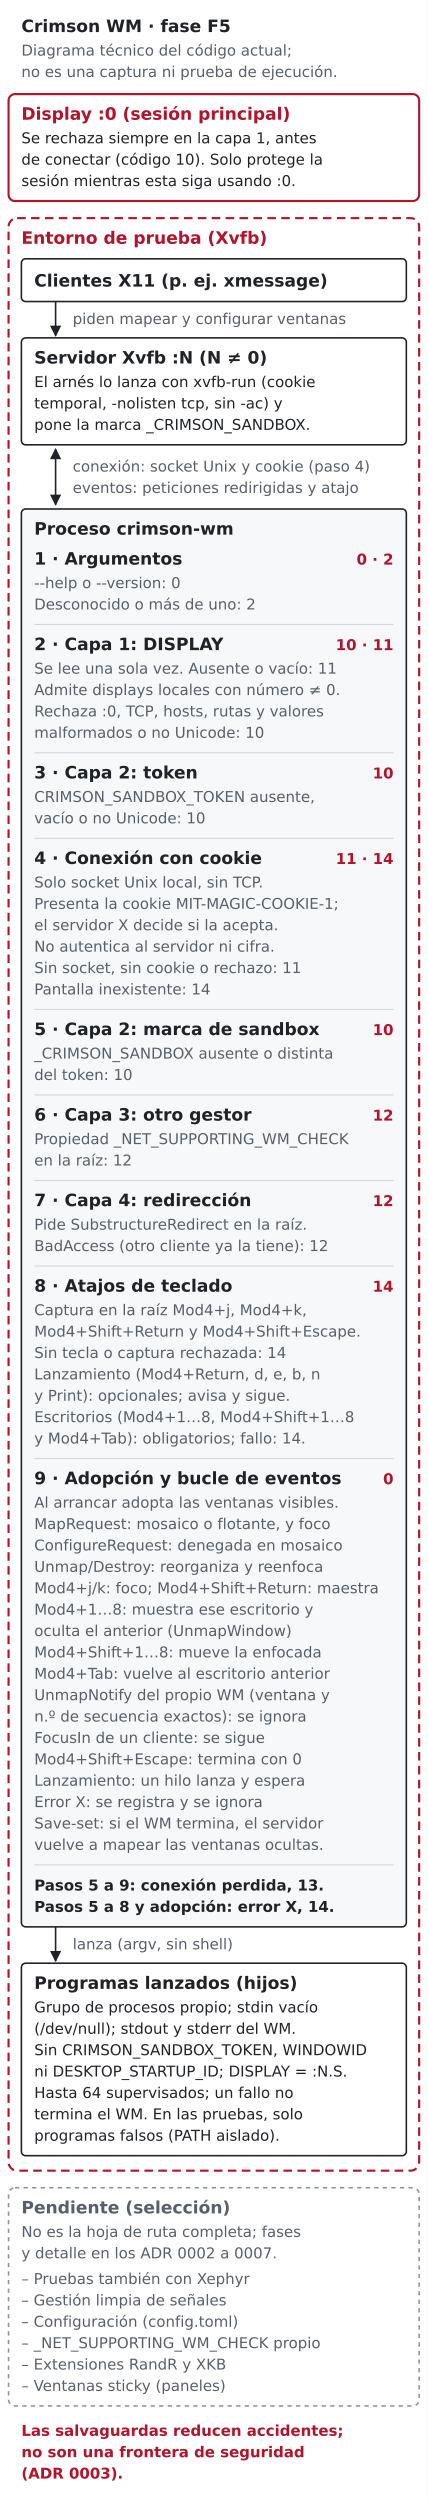
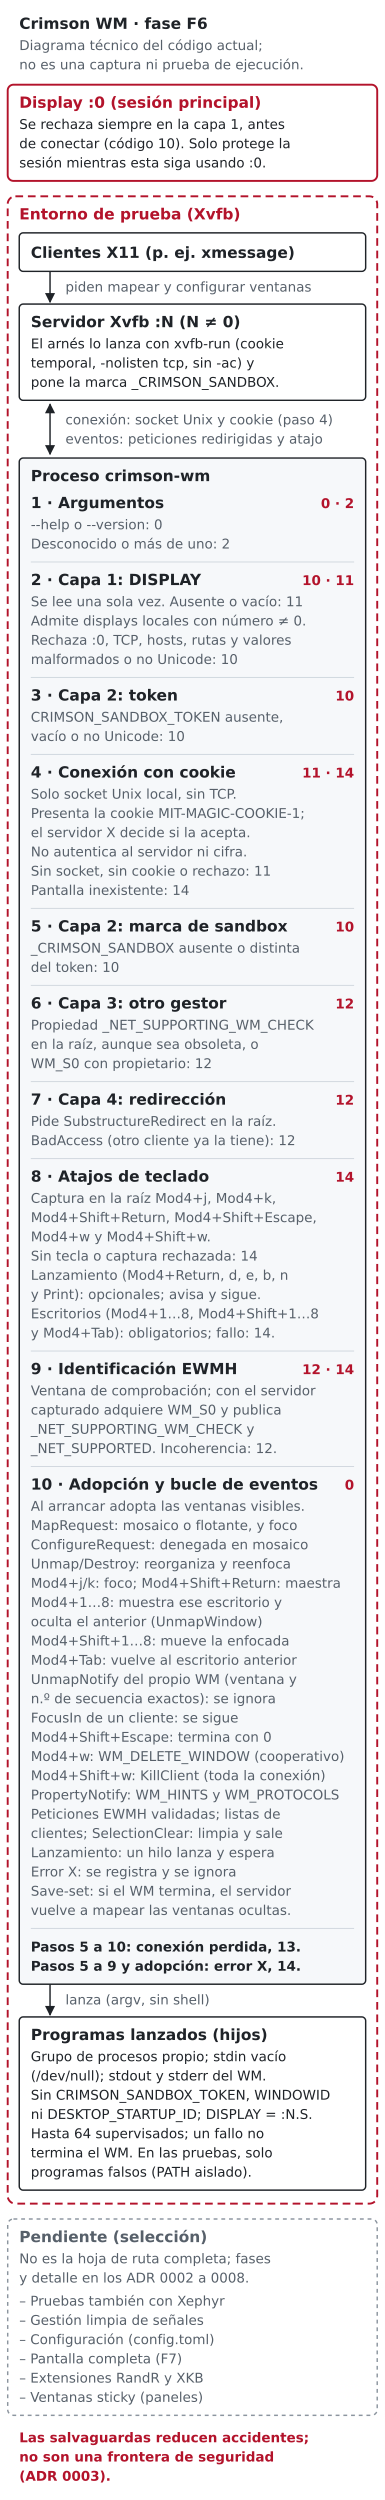
- <svg xmlns="http://www.w3.org/2000/svg" width="400" height="2338" viewBox="0 0 400 2338" role="img" aria-labelledby="title desc" xml:lang="es">
+ <svg xmlns="http://www.w3.org/2000/svg" width="400" height="2598" viewBox="0 0 400 2598" role="img" aria-labelledby="title desc" xml:lang="es">
  <defs>
    <style>
      text { font-family: "DejaVu Sans", "Liberation Sans", Arial, Helvetica, sans-serif; font-size: 14px; fill: #1F2328; }
      .h { font-size: 16px; font-weight: 700; }
      .b { font-weight: 700; }
      .muted { fill: #57606A; }
      .accent { fill: #B3132B; }
      .code { font-weight: 700; fill: #B3132B; text-anchor: end; }
      .box { fill: #FFFFFF; stroke: #1F2328; stroke-width: 1.5; }
      .proc { fill: #F6F8FA; stroke: #1F2328; stroke-width: 1.5; }
      .reject { fill: #FFFFFF; stroke: #B3132B; stroke-width: 2; }
      .boundary { fill: none; stroke: #B3132B; stroke-width: 2; stroke-dasharray: 8 5; }
      .pending { fill: #FFFFFF; stroke: #8C959F; stroke-width: 1.5; stroke-dasharray: 4 4; }
      .sep { stroke: #D0D7DE; stroke-width: 1; }
      .flow { stroke: #1F2328; stroke-width: 1.5; }
    </style>
    <marker id="arrow-end" viewBox="0 0 10 10" refX="9" refY="5" markerWidth="7" markerHeight="7" orient="auto">
      <path d="M0 0L10 5L0 10z" fill="#1F2328" />
    </marker>
    <marker id="arrow-start" viewBox="0 0 10 10" refX="1" refY="5" markerWidth="7" markerHeight="7" orient="auto">
      <path d="M10 0L0 5L10 10z" fill="#1F2328" />
    </marker>
  </defs>
-   <rect width="400" height="2338" fill="#FFFFFF" />
-   <text class="h" x="20" y="30">Crimson WM · fase F5</text>
+   <rect width="400" height="2598" fill="#FFFFFF" />
+   <text class="h" x="20" y="30">Crimson WM · fase F6</text>
  <text class="muted" x="20" y="52">Diagrama técnico del código actual;</text>
  <text class="muted" x="20" y="72">no es una captura ni prueba de ejecución.</text>
  <g>
    <rect class="reject" x="8" y="88" width="384" height="100" rx="6" />
    <text class="h accent" x="20" y="112">Display :0 (sesión principal)</text>
    <text x="20" y="134">Se rechaza siempre en la capa 1, antes</text>
    <text x="20" y="154">de conectar (código 10). Solo protege la</text>
    <text x="20" y="174">sesión mientras esta siga usando :0.</text>
  </g>
  <g>
-     <rect class="boundary" x="8" y="204" width="384" height="1826" rx="8" />
+     <rect class="boundary" x="8" y="204" width="384" height="2086" rx="8" />
    <text class="h accent" x="20" y="228">Entorno de prueba (Xvfb)</text>
  </g>
  <g>
    <rect class="box" x="20" y="242" width="360" height="40" rx="4" />
    <text class="h" x="32" y="268">Clientes X11 (p. ej. xmessage)</text>
  </g>
  <line class="flow" x1="52" y1="282" x2="52" y2="314" marker-end="url(#arrow-end)" />
  <text class="muted" x="68" y="303">piden mapear y configurar ventanas</text>
  <g>
    <rect class="box" x="20" y="316" width="360" height="100" rx="4" />
    <text class="h" x="32" y="340">Servidor Xvfb :N (N ≠ 0)</text>
    <text x="32" y="362">El arnés lo lanza con xvfb-run (cookie</text>
    <text x="32" y="382">temporal, -nolisten tcp, sin -ac) y</text>
    <text x="32" y="402">pone la marca _CRIMSON_SANDBOX.</text>
  </g>
  <line class="flow" x1="52" y1="420" x2="52" y2="472" marker-start="url(#arrow-start)" marker-end="url(#arrow-end)" />
  <text class="muted" x="68" y="441">conexión: socket Unix y cookie (paso 4)</text>
  <text class="muted" x="68" y="461">eventos: peticiones redirigidas y atajo</text>
  <g>
-     <rect class="proc" x="20" y="476" width="360" height="1326" rx="4" />
+     <rect class="proc" x="20" y="476" width="360" height="1586" rx="4" />
    <text class="h" x="32" y="500">Proceso crimson-wm</text>
    <text class="h" x="32" y="528">1 · Argumentos</text>
    <text class="code" x="368" y="528">0 · 2</text>
    <text class="muted" x="32" y="550">--help o --version: 0</text>
    <text class="muted" x="32" y="570">Desconocido o más de uno: 2</text>
    <line class="sep" x1="32" y1="584" x2="368" y2="584" />
    <text class="h" x="32" y="608">2 · Capa 1: DISPLAY</text>
    <text class="code" x="368" y="608">10 · 11</text>
    <text class="muted" x="32" y="630">Se lee una sola vez. Ausente o vacío: 11</text>
    <text class="muted" x="32" y="650">Admite displays locales con número ≠ 0.</text>
    <text class="muted" x="32" y="670">Rechaza :0, TCP, hosts, rutas y valores</text>
    <text class="muted" x="32" y="690">malformados o no Unicode: 10</text>
    <line class="sep" x1="32" y1="704" x2="368" y2="704" />
    <text class="h" x="32" y="728">3 · Capa 2: token</text>
    <text class="code" x="368" y="728">10</text>
    <text class="muted" x="32" y="750">CRIMSON_SANDBOX_TOKEN ausente,</text>
    <text class="muted" x="32" y="770">vacío o no Unicode: 10</text>
    <line class="sep" x1="32" y1="784" x2="368" y2="784" />
    <text class="h" x="32" y="808">4 · Conexión con cookie</text>
    <text class="code" x="368" y="808">11 · 14</text>
    <text class="muted" x="32" y="830">Solo socket Unix local, sin TCP.</text>
    <text class="muted" x="32" y="850">Presenta la cookie MIT-MAGIC-COOKIE-1;</text>
    <text class="muted" x="32" y="870">el servidor X decide si la acepta.</text>
    <text class="muted" x="32" y="890">No autentica al servidor ni cifra.</text>
    <text class="muted" x="32" y="910">Sin socket, sin cookie o rechazo: 11</text>
    <text class="muted" x="32" y="930">Pantalla inexistente: 14</text>
    <line class="sep" x1="32" y1="944" x2="368" y2="944" />
    <text class="h" x="32" y="968">5 · Capa 2: marca de sandbox</text>
    <text class="code" x="368" y="968">10</text>
    <text class="muted" x="32" y="990">_CRIMSON_SANDBOX ausente o distinta</text>
    <text class="muted" x="32" y="1010">del token: 10</text>
    <line class="sep" x1="32" y1="1024" x2="368" y2="1024" />
    <text class="h" x="32" y="1048">6 · Capa 3: otro gestor</text>
    <text class="code" x="368" y="1048">12</text>
    <text class="muted" x="32" y="1070">Propiedad _NET_SUPPORTING_WM_CHECK</text>
-     <text class="muted" x="32" y="1090">en la raíz: 12</text>
-     <line class="sep" x1="32" y1="1104" x2="368" y2="1104" />
-     <text class="h" x="32" y="1128">7 · Capa 4: redirección</text>
-     <text class="code" x="368" y="1128">12</text>
-     <text class="muted" x="32" y="1150">Pide SubstructureRedirect en la raíz.</text>
-     <text class="muted" x="32" y="1170">BadAccess (otro cliente ya la tiene): 12</text>
-     <line class="sep" x1="32" y1="1184" x2="368" y2="1184" />
-     <text class="h" x="32" y="1208">8 · Atajos de teclado</text>
-     <text class="code" x="368" y="1208">14</text>
-     <text class="muted" x="32" y="1230">Captura en la raíz Mod4+j, Mod4+k,</text>
-     <text class="muted" x="32" y="1250">Mod4+Shift+Return y Mod4+Shift+Escape.</text>
-     <text class="muted" x="32" y="1270">Sin tecla o captura rechazada: 14</text>
-     <text class="muted" x="32" y="1290">Lanzamiento (Mod4+Return, d, e, b, n</text>
-     <text class="muted" x="32" y="1310">y Print): opcionales; avisa y sigue.</text>
-     <text class="muted" x="32" y="1330">Escritorios (Mod4+1…8, Mod4+Shift+1…8</text>
-     <text class="muted" x="32" y="1350">y Mod4+Tab): obligatorios; fallo: 14.</text>
-     <line class="sep" x1="32" y1="1364" x2="368" y2="1364" />
-     <text class="h" x="32" y="1388">9 · Adopción y bucle de eventos</text>
-     <text class="code" x="368" y="1388">0</text>
-     <text class="muted" x="32" y="1410">Al arrancar adopta las ventanas visibles.</text>
-     <text class="muted" x="32" y="1430">MapRequest: mosaico o flotante, y foco</text>
-     <text class="muted" x="32" y="1450">ConfigureRequest: denegada en mosaico</text>
-     <text class="muted" x="32" y="1470">Unmap/Destroy: reorganiza y reenfoca</text>
-     <text class="muted" x="32" y="1490">Mod4+j/k: foco; Mod4+Shift+Return: maestra</text>
-     <text class="muted" x="32" y="1510">Mod4+1…8: muestra ese escritorio y</text>
-     <text class="muted" x="32" y="1530">oculta el anterior (UnmapWindow)</text>
-     <text class="muted" x="32" y="1550">Mod4+Shift+1…8: mueve la enfocada</text>
-     <text class="muted" x="32" y="1570">Mod4+Tab: vuelve al escritorio anterior</text>
-     <text class="muted" x="32" y="1590">UnmapNotify del propio WM (ventana y</text>
-     <text class="muted" x="32" y="1610">n.º de secuencia exactos): se ignora</text>
-     <text class="muted" x="32" y="1630">FocusIn de un cliente: se sigue</text>
-     <text class="muted" x="32" y="1650">Mod4+Shift+Escape: termina con 0</text>
-     <text class="muted" x="32" y="1670">Lanzamiento: un hilo lanza y espera</text>
-     <text class="muted" x="32" y="1690">Error X: se registra y se ignora</text>
-     <text class="muted" x="32" y="1710">Save-set: si el WM termina, el servidor</text>
-     <text class="muted" x="32" y="1730">vuelve a mapear las ventanas ocultas.</text>
-     <line class="sep" x1="32" y1="1744" x2="368" y2="1744" />
-     <text class="b" x="32" y="1768">Pasos 5 a 9: conexión perdida, 13.</text>
-     <text class="b" x="32" y="1788">Pasos 5 a 8 y adopción: error X, 14.</text>
+     <text class="muted" x="32" y="1090">en la raíz, aunque sea obsoleta, o</text>
+     <text class="muted" x="32" y="1110">WM_S0 con propietario: 12</text>
+     <line class="sep" x1="32" y1="1124" x2="368" y2="1124" />
+     <text class="h" x="32" y="1148">7 · Capa 4: redirección</text>
+     <text class="code" x="368" y="1148">12</text>
+     <text class="muted" x="32" y="1170">Pide SubstructureRedirect en la raíz.</text>
+     <text class="muted" x="32" y="1190">BadAccess (otro cliente ya la tiene): 12</text>
+     <line class="sep" x1="32" y1="1204" x2="368" y2="1204" />
+     <text class="h" x="32" y="1228">8 · Atajos de teclado</text>
+     <text class="code" x="368" y="1228">14</text>
+     <text class="muted" x="32" y="1250">Captura en la raíz Mod4+j, Mod4+k,</text>
+     <text class="muted" x="32" y="1270">Mod4+Shift+Return, Mod4+Shift+Escape,</text>
+     <text class="muted" x="32" y="1290">Mod4+w y Mod4+Shift+w.</text>
+     <text class="muted" x="32" y="1310">Sin tecla o captura rechazada: 14</text>
+     <text class="muted" x="32" y="1330">Lanzamiento (Mod4+Return, d, e, b, n</text>
+     <text class="muted" x="32" y="1350">y Print): opcionales; avisa y sigue.</text>
+     <text class="muted" x="32" y="1370">Escritorios (Mod4+1…8, Mod4+Shift+1…8</text>
+     <text class="muted" x="32" y="1390">y Mod4+Tab): obligatorios; fallo: 14.</text>
+     <line class="sep" x1="32" y1="1404" x2="368" y2="1404" />
+     <text class="h" x="32" y="1428">9 · Identificación EWMH</text>
+     <text class="code" x="368" y="1428">12 · 14</text>
+     <text class="muted" x="32" y="1450">Ventana de comprobación; con el servidor</text>
+     <text class="muted" x="32" y="1470">capturado adquiere WM_S0 y publica</text>
+     <text class="muted" x="32" y="1490">_NET_SUPPORTING_WM_CHECK y</text>
+     <text class="muted" x="32" y="1510">_NET_SUPPORTED. Incoherencia: 12.</text>
+     <line class="sep" x1="32" y1="1524" x2="368" y2="1524" />
+     <text class="h" x="32" y="1548">10 · Adopción y bucle de eventos</text>
+     <text class="code" x="368" y="1548">0</text>
+     <text class="muted" x="32" y="1570">Al arrancar adopta las ventanas visibles.</text>
+     <text class="muted" x="32" y="1590">MapRequest: mosaico o flotante, y foco</text>
+     <text class="muted" x="32" y="1610">ConfigureRequest: denegada en mosaico</text>
+     <text class="muted" x="32" y="1630">Unmap/Destroy: reorganiza y reenfoca</text>
+     <text class="muted" x="32" y="1650">Mod4+j/k: foco; Mod4+Shift+Return: maestra</text>
+     <text class="muted" x="32" y="1670">Mod4+1…8: muestra ese escritorio y</text>
+     <text class="muted" x="32" y="1690">oculta el anterior (UnmapWindow)</text>
+     <text class="muted" x="32" y="1710">Mod4+Shift+1…8: mueve la enfocada</text>
+     <text class="muted" x="32" y="1730">Mod4+Tab: vuelve al escritorio anterior</text>
+     <text class="muted" x="32" y="1750">UnmapNotify del propio WM (ventana y</text>
+     <text class="muted" x="32" y="1770">n.º de secuencia exactos): se ignora</text>
+     <text class="muted" x="32" y="1790">FocusIn de un cliente: se sigue</text>
+     <text class="muted" x="32" y="1810">Mod4+Shift+Escape: termina con 0</text>
+     <text class="muted" x="32" y="1830">Mod4+w: WM_DELETE_WINDOW (cooperativo)</text>
+     <text class="muted" x="32" y="1850">Mod4+Shift+w: KillClient (toda la conexión)</text>
+     <text class="muted" x="32" y="1870">PropertyNotify: WM_HINTS y WM_PROTOCOLS</text>
+     <text class="muted" x="32" y="1890">Peticiones EWMH validadas; listas de</text>
+     <text class="muted" x="32" y="1910">clientes; SelectionClear: limpia y sale</text>
+     <text class="muted" x="32" y="1930">Lanzamiento: un hilo lanza y espera</text>
+     <text class="muted" x="32" y="1950">Error X: se registra y se ignora</text>
+     <text class="muted" x="32" y="1970">Save-set: si el WM termina, el servidor</text>
+     <text class="muted" x="32" y="1990">vuelve a mapear las ventanas ocultas.</text>
+     <line class="sep" x1="32" y1="2004" x2="368" y2="2004" />
+     <text class="b" x="32" y="2028">Pasos 5 a 10: conexión perdida, 13.</text>
+     <text class="b" x="32" y="2048">Pasos 5 a 9 y adopción: error X, 14.</text>
  </g>
-   <line class="flow" x1="52" y1="1802" x2="52" y2="1834" marker-end="url(#arrow-end)" />
-   <text class="muted" x="68" y="1823">lanza (argv, sin shell)</text>
+   <line class="flow" x1="52" y1="2062" x2="52" y2="2094" marker-end="url(#arrow-end)" />
+   <text class="muted" x="68" y="2083">lanza (argv, sin shell)</text>
  <g>
-     <rect class="box" x="20" y="1836" width="360" height="180" rx="4" />
-     <text class="h" x="32" y="1860">Programas lanzados (hijos)</text>
-     <text x="32" y="1882">Grupo de procesos propio; stdin vacío</text>
-     <text x="32" y="1902">(/dev/null); stdout y stderr del WM.</text>
-     <text x="32" y="1922">Sin CRIMSON_SANDBOX_TOKEN, WINDOWID</text>
-     <text x="32" y="1942">ni DESKTOP_STARTUP_ID; DISPLAY = :N.S.</text>
-     <text x="32" y="1962">Hasta 64 supervisados; un fallo no</text>
-     <text x="32" y="1982">termina el WM. En las pruebas, solo</text>
-     <text x="32" y="2002">programas falsos (PATH aislado).</text>
+     <rect class="box" x="20" y="2096" width="360" height="180" rx="4" />
+     <text class="h" x="32" y="2120">Programas lanzados (hijos)</text>
+     <text x="32" y="2142">Grupo de procesos propio; stdin vacío</text>
+     <text x="32" y="2162">(/dev/null); stdout y stderr del WM.</text>
+     <text x="32" y="2182">Sin CRIMSON_SANDBOX_TOKEN, WINDOWID</text>
+     <text x="32" y="2202">ni DESKTOP_STARTUP_ID; DISPLAY = :N.S.</text>
+     <text x="32" y="2222">Hasta 64 supervisados; un fallo no</text>
+     <text x="32" y="2242">termina el WM. En las pruebas, solo</text>
+     <text x="32" y="2262">programas falsos (PATH aislado).</text>
  </g>
  <g>
-     <rect class="pending" x="8" y="2046" width="384" height="204" rx="6" />
-     <text class="h muted" x="20" y="2070">Pendiente (selección)</text>
-     <text class="muted" x="20" y="2092">No es la hoja de ruta completa; fases</text>
-     <text class="muted" x="20" y="2112">y detalle en los ADR 0002 a 0007.</text>
-     <text class="muted" x="20" y="2136">– Pruebas también con Xephyr</text>
-     <text class="muted" x="20" y="2156">– Gestión limpia de señales</text>
-     <text class="muted" x="20" y="2176">– Configuración (config.toml)</text>
-     <text class="muted" x="20" y="2196">– _NET_SUPPORTING_WM_CHECK propio</text>
-     <text class="muted" x="20" y="2216">– Extensiones RandR y XKB</text>
-     <text class="muted" x="20" y="2236">– Ventanas sticky (paneles)</text>
+     <rect class="pending" x="8" y="2306" width="384" height="204" rx="6" />
+     <text class="h muted" x="20" y="2330">Pendiente (selección)</text>
+     <text class="muted" x="20" y="2352">No es la hoja de ruta completa; fases</text>
+     <text class="muted" x="20" y="2372">y detalle en los ADR 0002 a 0008.</text>
+     <text class="muted" x="20" y="2396">– Pruebas también con Xephyr</text>
+     <text class="muted" x="20" y="2416">– Gestión limpia de señales</text>
+     <text class="muted" x="20" y="2436">– Configuración (config.toml)</text>
+     <text class="muted" x="20" y="2456">– Pantalla completa (F7)</text>
+     <text class="muted" x="20" y="2476">– Extensiones RandR y XKB</text>
+     <text class="muted" x="20" y="2496">– Ventanas sticky (paneles)</text>
  </g>
-   <text class="b accent" x="20" y="2278">Las salvaguardas reducen accidentes;</text>
-   <text class="b accent" x="20" y="2298">no son una frontera de seguridad</text>
-   <text class="b accent" x="20" y="2318">(ADR 0003).</text>
+   <text class="b accent" x="20" y="2538">Las salvaguardas reducen accidentes;</text>
+   <text class="b accent" x="20" y="2558">no son una frontera de seguridad</text>
+   <text class="b accent" x="20" y="2578">(ADR 0003).</text>
</svg>
